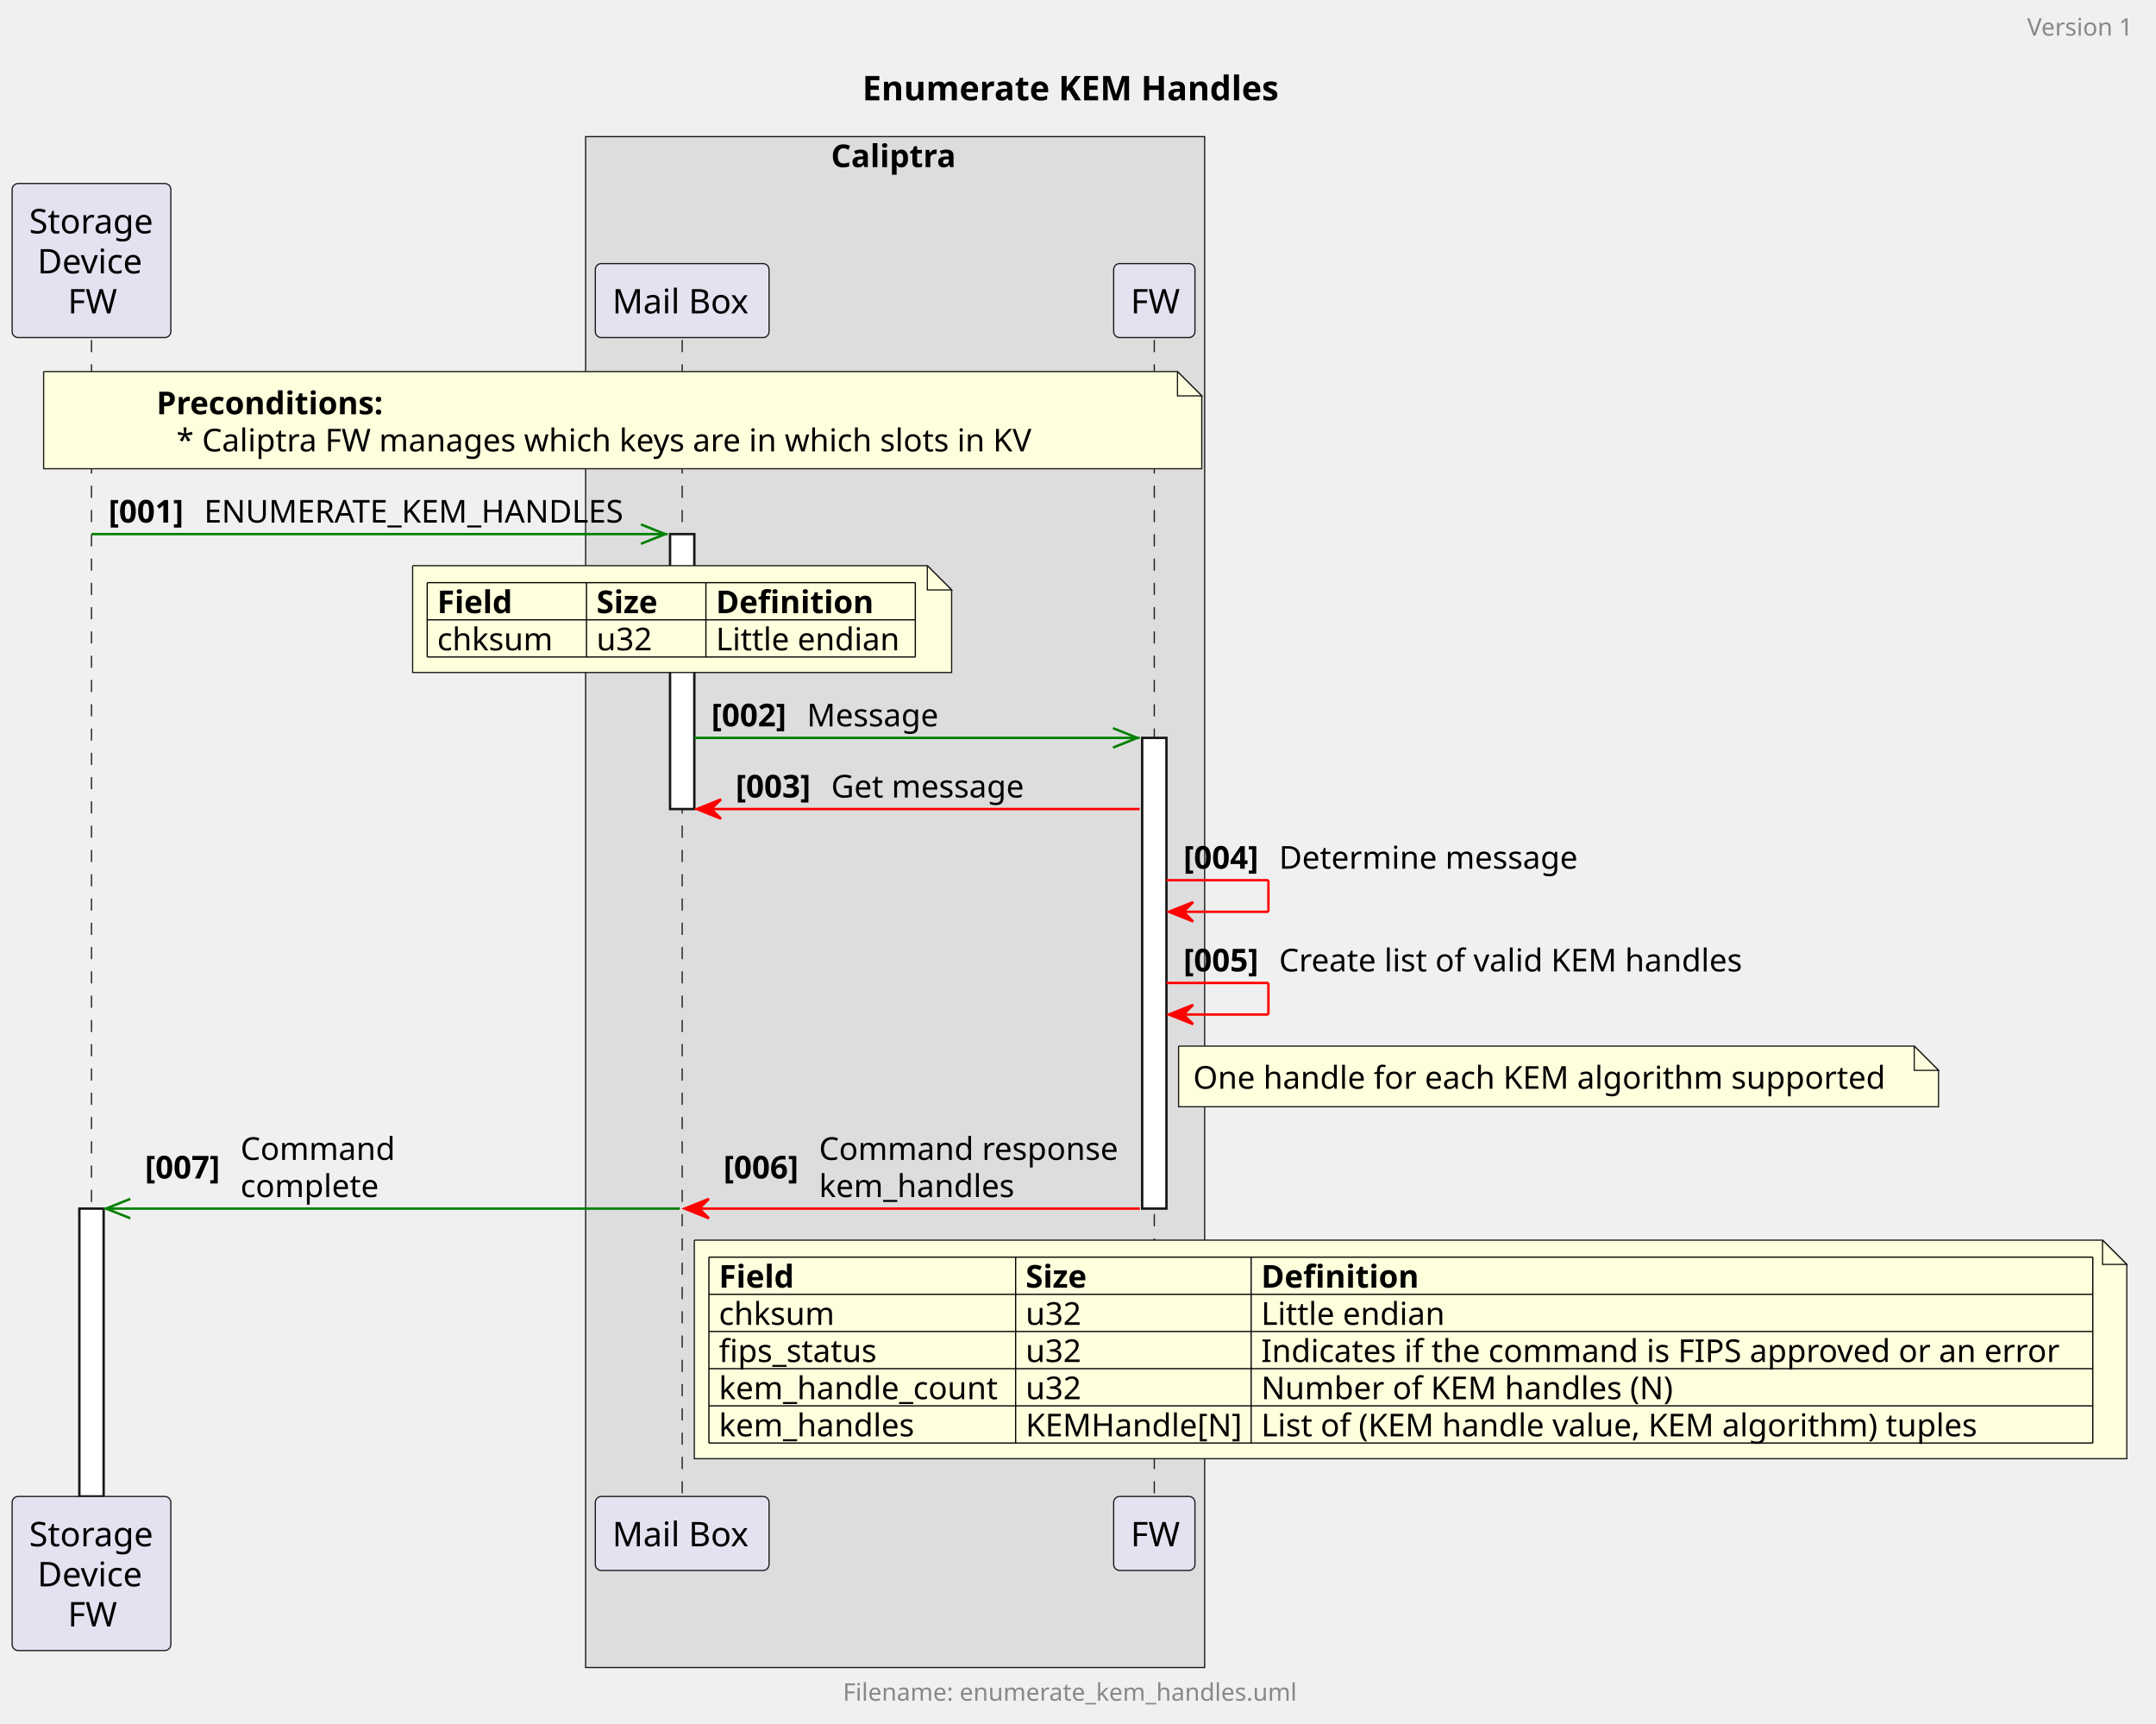
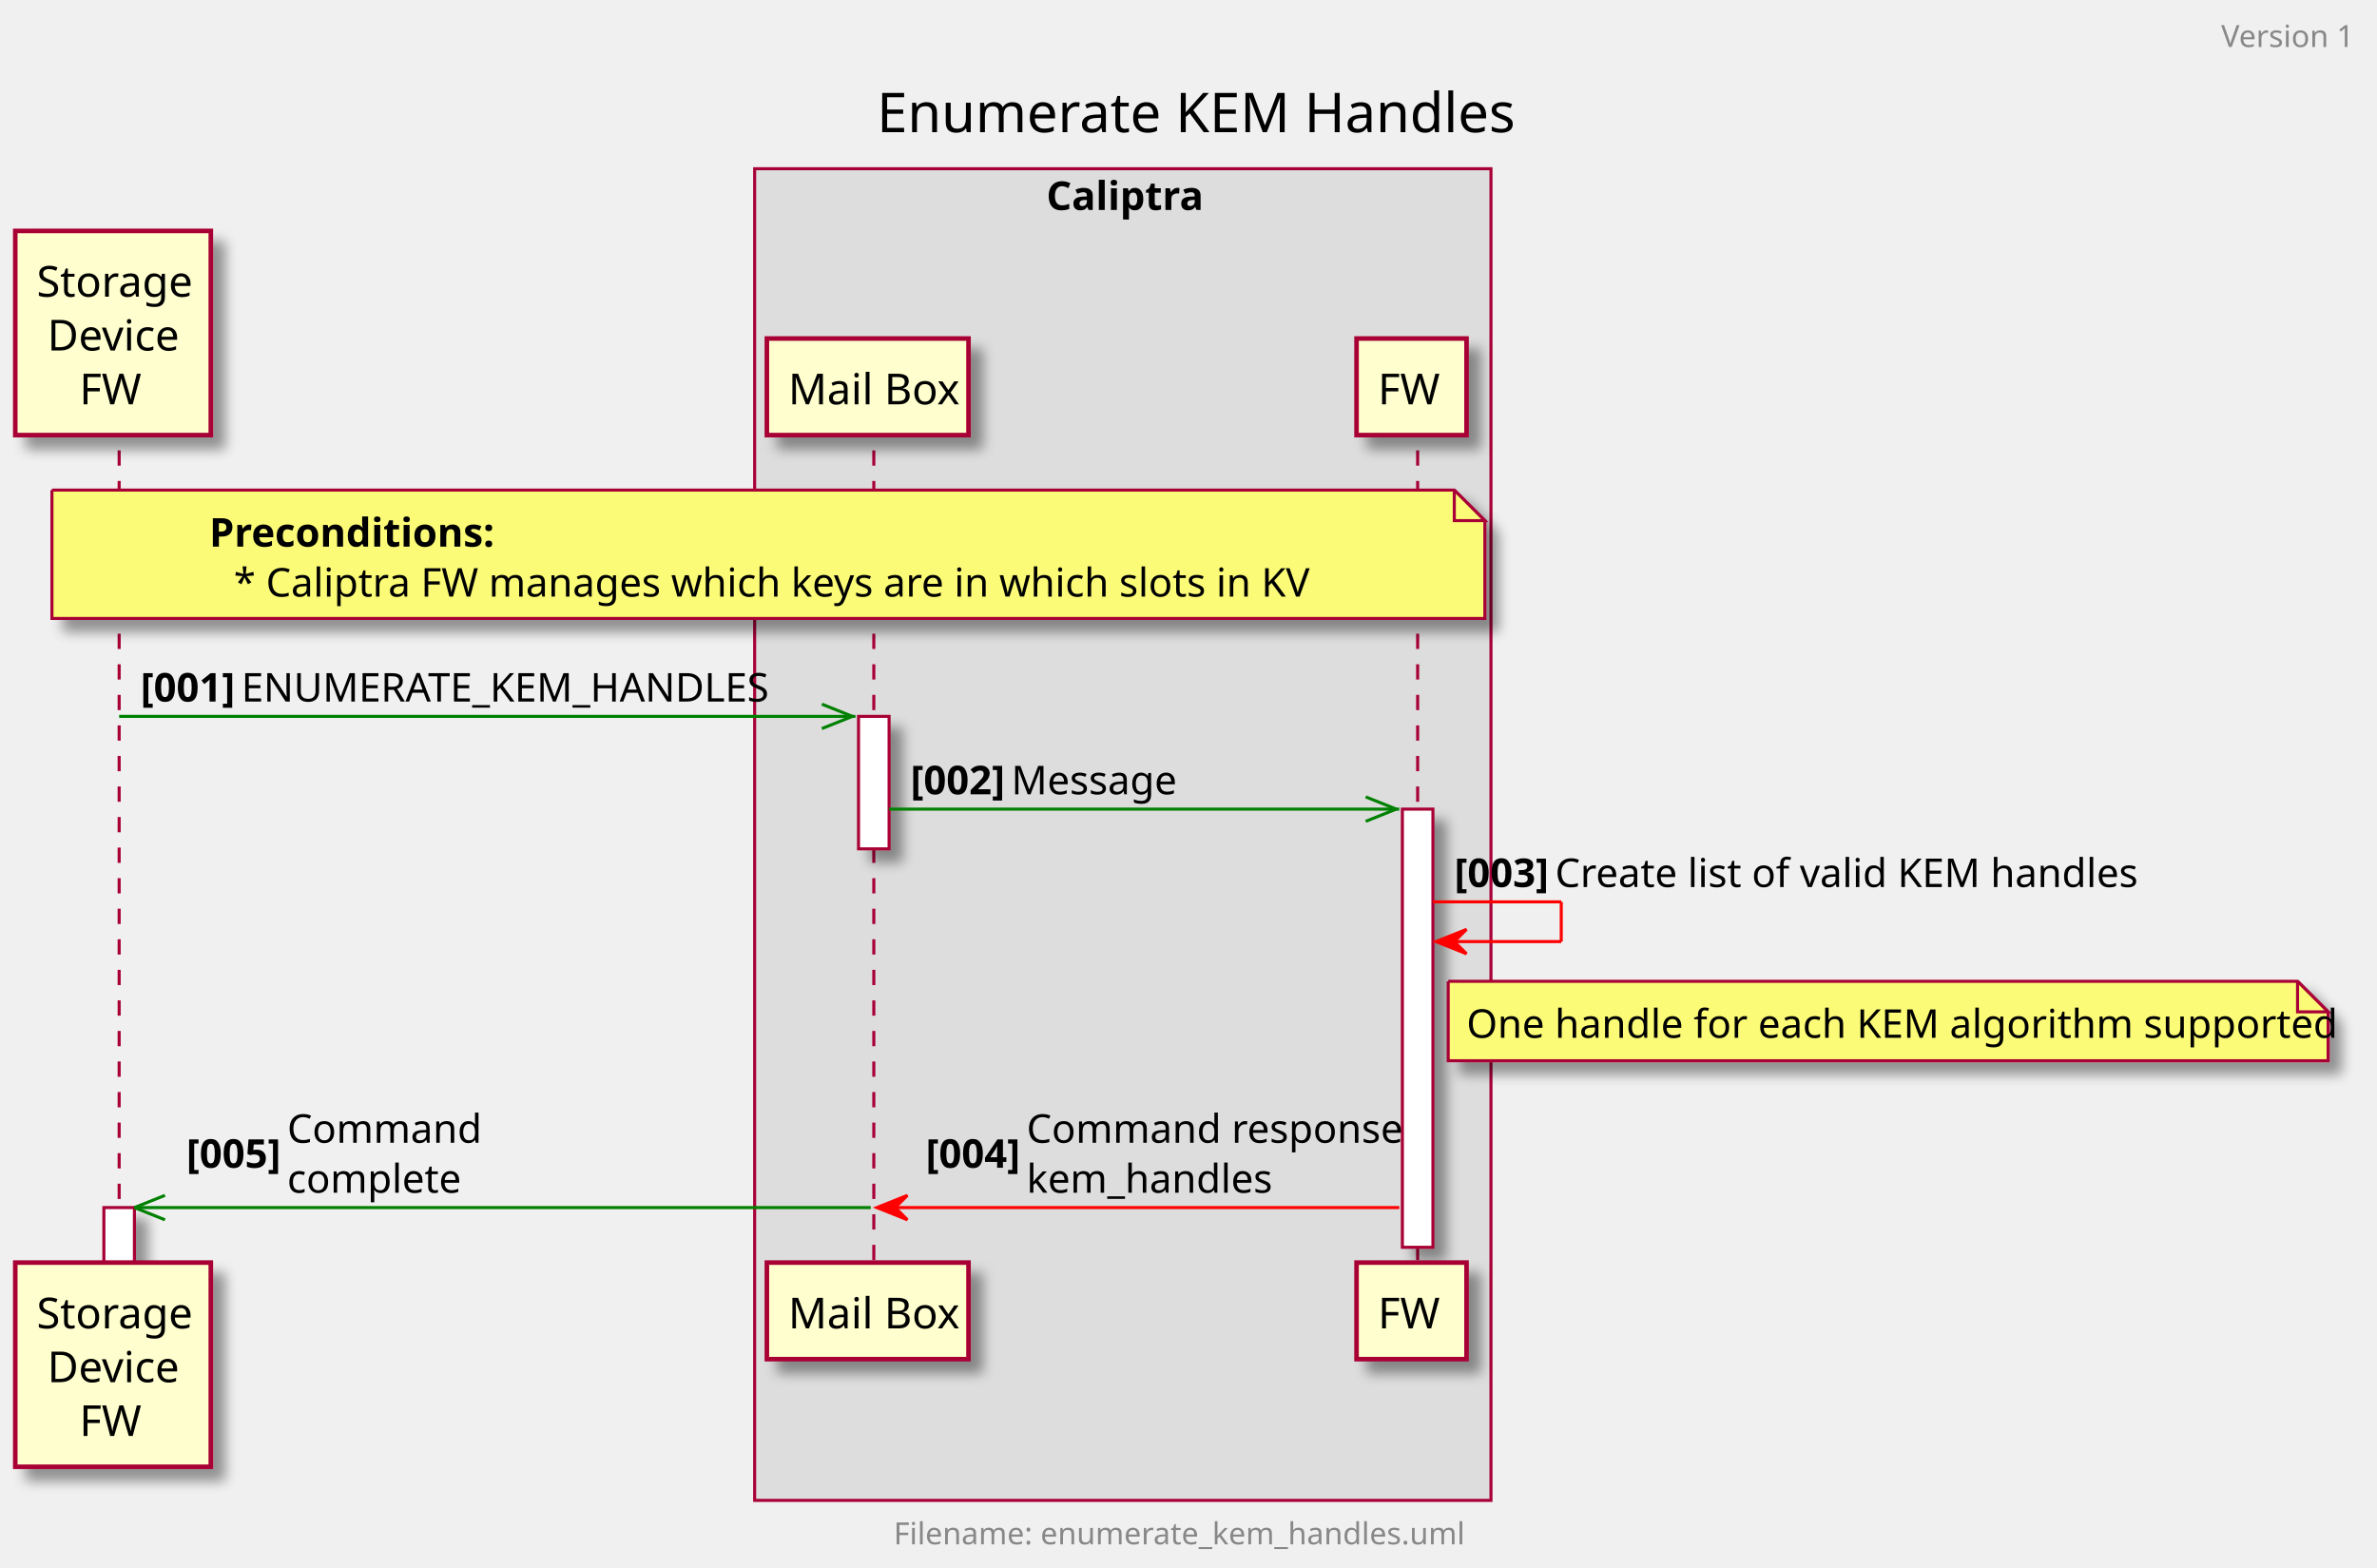
- <svg xmlns="http://www.w3.org/2000/svg" contentStyleType="text/css" data-diagram-type="SEQUENCE" height="710px" preserveAspectRatio="none" style="width:888px;height:710px;background:#FFFFFF;" version="1.1" viewBox="0 0 888 710" width="888px" zoomAndPan="magnify">
-   <defs />
+ <svg xmlns="http://www.w3.org/2000/svg" contentScriptType="application/ecmascript" contentStyleType="text/css" height="513px" preserveAspectRatio="none" style="width:778px;height:513px;background:#FFFFFF;" version="1.1" viewBox="0 0 778 513" width="778px" zoomAndPan="magnify">
+   <defs>
+     <filter height="300%" id="f5y0eflm87xlz" width="300%" x="-1" y="-1">
+       <feGaussianBlur result="blurOut" stdDeviation="2.0" />
+       <feColorMatrix in="blurOut" result="blurOut2" type="matrix" values="0 0 0 0 0 0 0 0 0 0 0 0 0 0 0 0 0 0 .4 0" />
+       <feOffset dx="4.0" dy="4.0" in="blurOut2" result="blurOut3" />
+       <feBlend in="SourceGraphic" in2="blurOut3" mode="normal" />
+     </filter>
+   </defs>
  <g>
-     <rect fill="#DDDDDD" height="630.519" style="stroke:#181818;stroke-width:0.5;" width="254.97" x="241.198" y="56.266" />
-     <text fill="#000000" font-family="sans-serif" font-size="13" font-weight="bold" lengthAdjust="spacing" textLength="52.794" x="342.286" y="68.834">Caliptra</text>
-     <text fill="#888888" font-family="sans-serif" font-size="10" lengthAdjust="spacing" textLength="46.025" x="834.943" y="14.668">Version 1</text>
-     <text fill="#000000" font-family="sans-serif" font-size="14" font-weight="bold" lengthAdjust="spacing" textLength="175.629" x="355.17" y="41.312">Enumerate KEM Handles</text>
-     <g>
-       <rect fill="transparent" height="476.279" width="8" x="34.183" y="140.041" />
-       <line style="stroke:#181818;stroke-width:0.5;stroke-dasharray:5.0,5.0;" x1="37.683" x2="37.683" y1="140.041" y2="616.32" />
-     </g>
-     <g>
-       <rect fill="#FFFFFF" height="118.553" style="stroke:#181818;stroke-width:1;" width="10" x="32.683" y="497.768" />
-     </g>
-     <g>
-       <rect fill="transparent" height="476.279" width="8" x="277.474" y="140.041" />
-       <line style="stroke:#181818;stroke-width:0.5;stroke-dasharray:5.0,5.0;" x1="280.974" x2="280.974" y1="140.041" y2="616.32" />
-     </g>
-     <g>
-       <rect fill="#FFFFFF" height="113.242" style="stroke:#181818;stroke-width:1;" width="10" x="275.974" y="219.973" />
-     </g>
-     <g>
-       <rect fill="transparent" height="476.279" width="8" x="471.927" y="140.041" />
-       <line style="stroke:#181818;stroke-width:0.5;stroke-dasharray:5.0,5.0;" x1="475.427" x2="475.427" y1="140.041" y2="616.32" />
-     </g>
-     <g>
-       <rect fill="#FFFFFF" height="193.863" style="stroke:#181818;stroke-width:1;" width="10" x="470.427" y="303.904" />
-     </g>
-     <rect fill="#E2E2F0" height="63.465" rx="2.5" ry="2.5" style="stroke:#181818;stroke-width:0.5;" width="65.365" x="5" y="75.576" />
-     <text fill="#000000" font-family="sans-serif" font-size="14" lengthAdjust="spacing" textLength="51.365" x="12" y="96.111">Storage</text>
-     <text fill="#000000" font-family="sans-serif" font-size="14" lengthAdjust="spacing" textLength="44.55" x="15.408" y="112.6">Device</text>
-     <text fill="#000000" font-family="sans-serif" font-size="14" lengthAdjust="spacing" textLength="19.482" x="27.941" y="129.088">FW</text>
-     <rect fill="#E2E2F0" height="30.488" rx="2.5" ry="2.5" style="stroke:#181818;stroke-width:0.5;" width="71.552" x="245.198" y="108.553" />
-     <text fill="#000000" font-family="sans-serif" font-size="14" lengthAdjust="spacing" textLength="57.552" x="252.198" y="129.088">Mail Box</text>
-     <rect fill="#E2E2F0" height="30.488" rx="2.5" ry="2.5" style="stroke:#181818;stroke-width:0.5;" width="33.482" x="458.685" y="108.553" />
-     <text fill="#000000" font-family="sans-serif" font-size="14" lengthAdjust="spacing" textLength="19.482" x="465.685" y="129.088">FW</text>
-     <rect fill="#E2E2F0" height="63.465" rx="2.5" ry="2.5" style="stroke:#181818;stroke-width:0.5;" width="65.365" x="5" y="616.32" />
-     <text fill="#000000" font-family="sans-serif" font-size="14" lengthAdjust="spacing" textLength="51.365" x="12" y="636.856">Storage</text>
-     <text fill="#000000" font-family="sans-serif" font-size="14" lengthAdjust="spacing" textLength="44.55" x="15.408" y="653.344">Device</text>
-     <text fill="#000000" font-family="sans-serif" font-size="14" lengthAdjust="spacing" textLength="19.482" x="27.941" y="669.832">FW</text>
-     <rect fill="#E2E2F0" height="30.488" rx="2.5" ry="2.5" style="stroke:#181818;stroke-width:0.5;" width="71.552" x="245.198" y="616.32" />
-     <text fill="#000000" font-family="sans-serif" font-size="14" lengthAdjust="spacing" textLength="57.552" x="252.198" y="636.856">Mail Box</text>
-     <rect fill="#E2E2F0" height="30.488" rx="2.5" ry="2.5" style="stroke:#181818;stroke-width:0.5;" width="33.482" x="458.685" y="616.32" />
-     <text fill="#000000" font-family="sans-serif" font-size="14" lengthAdjust="spacing" textLength="19.482" x="465.685" y="636.856">FW</text>
-     <path d="M17.971,153.041 L17.971,193.041 L494.971,193.041 L494.971,163.041 L484.971,153.041 L17.971,153.041 " fill="#FEFFDD" style="stroke:#181818;stroke-width:0.5;" />
-     <path d="M484.971,153.041 L484.971,163.041 L494.971,163.041 L484.971,153.041 " fill="#FEFFDD" style="stroke:#181818;stroke-width:0.5;" />
-     <text fill="#000000" font-family="sans-serif" font-size="13" font-weight="bold" lengthAdjust="spacing" textLength="94.999" x="64.437" y="170.609">Preconditions:</text>
-     <text fill="#000000" font-family="sans-serif" font-size="13" lengthAdjust="spacing" textLength="367.009" x="72.664" y="185.92">* Caliptra FW manages which keys are in which slots in KV</text>
-     <line style="stroke:#008000;stroke-width:1;" x1="273.974" x2="263.974" y1="219.973" y2="215.973" />
-     <line style="stroke:#008000;stroke-width:1;" x1="273.974" x2="263.974" y1="219.973" y2="223.973" />
-     <line style="stroke:#008000;stroke-width:1;" x1="37.683" x2="274.974" y1="219.973" y2="219.973" />
-     <text fill="#000000" font-family="sans-serif" font-size="13" font-weight="bold" lengthAdjust="spacing" textLength="35.363" x="44.683" y="215.231">[001]</text>
-     <text fill="#000000" font-family="sans-serif" font-size="13" lengthAdjust="spacing" textLength="174.929" x="84.045" y="215.231">ENUMERATE_KEM_HANDLES</text>
-     <path d="M169.95,232.973 L169.95,276.973 L391.95,276.973 L391.95,242.973 L381.95,232.973 L169.95,232.973 " fill="#FEFFDD" style="stroke:#181818;stroke-width:0.5;" />
-     <path d="M381.95,232.973 L381.95,242.973 L391.95,242.973 L381.95,232.973 " fill="#FEFFDD" style="stroke:#181818;stroke-width:0.5;" />
-     <text fill="#000000" font-family="sans-serif" font-size="13" lengthAdjust="spacing" textLength="4.113" x="175.95" y="252.541"> </text>
-     <text fill="#000000" font-family="sans-serif" font-size="13" font-weight="bold" lengthAdjust="spacing" textLength="32.151" x="180.063" y="252.541">Field</text>
-     <text fill="#000000" font-family="sans-serif" font-size="13" lengthAdjust="spacing" textLength="4.113" x="241.559" y="252.541"> </text>
-     <text fill="#000000" font-family="sans-serif" font-size="13" font-weight="bold" lengthAdjust="spacing" textLength="26.952" x="245.672" y="252.541">Size</text>
-     <text fill="#000000" font-family="sans-serif" font-size="13" lengthAdjust="spacing" textLength="4.113" x="290.747" y="252.541"> </text>
-     <text fill="#000000" font-family="sans-serif" font-size="13" font-weight="bold" lengthAdjust="spacing" textLength="66.644" x="294.86" y="252.541">Definition</text>
-     <text fill="#000000" font-family="sans-serif" font-size="13" lengthAdjust="spacing" textLength="49.156" x="180.063" y="267.852">chksum</text>
-     <text fill="#000000" font-family="sans-serif" font-size="13" lengthAdjust="spacing" textLength="24.508" x="245.672" y="267.852">u32</text>
-     <text fill="#000000" font-family="sans-serif" font-size="13" lengthAdjust="spacing" textLength="78.025" x="294.86" y="267.852">Little endian</text>
-     <line style="stroke:#000000;stroke-width:0.5;" x1="175.95" x2="376.999" y1="239.973" y2="239.973" />
-     <line style="stroke:#000000;stroke-width:0.5;" x1="175.95" x2="376.999" y1="255.283" y2="255.283" />
-     <line style="stroke:#000000;stroke-width:0.5;" x1="175.95" x2="376.999" y1="270.594" y2="270.594" />
-     <line style="stroke:#000000;stroke-width:0.5;" x1="175.95" x2="175.95" y1="239.973" y2="270.594" />
-     <line style="stroke:#000000;stroke-width:0.5;" x1="241.559" x2="241.559" y1="239.973" y2="270.594" />
-     <line style="stroke:#000000;stroke-width:0.5;" x1="290.747" x2="290.747" y1="239.973" y2="270.594" />
-     <line style="stroke:#000000;stroke-width:0.5;" x1="376.999" x2="376.999" y1="239.973" y2="270.594" />
-     <line style="stroke:#008000;stroke-width:1;" x1="468.427" x2="458.427" y1="303.904" y2="299.904" />
-     <line style="stroke:#008000;stroke-width:1;" x1="468.427" x2="458.427" y1="303.904" y2="307.904" />
-     <line style="stroke:#008000;stroke-width:1;" x1="285.974" x2="469.427" y1="303.904" y2="303.904" />
-     <text fill="#000000" font-family="sans-serif" font-size="13" font-weight="bold" lengthAdjust="spacing" textLength="35.363" x="292.974" y="299.162">[002]</text>
-     <text fill="#000000" font-family="sans-serif" font-size="13" lengthAdjust="spacing" textLength="54.222" x="332.337" y="299.162">Message</text>
-     <polygon fill="#FF0000" points="296.974,329.215,286.974,333.215,296.974,337.215,292.974,333.215" style="stroke:#FF0000;stroke-width:1;" />
-     <line style="stroke:#FF0000;stroke-width:1;" x1="290.974" x2="469.427" y1="333.215" y2="333.215" />
-     <text fill="#000000" font-family="sans-serif" font-size="13" font-weight="bold" lengthAdjust="spacing" textLength="35.363" x="302.974" y="328.473">[003]</text>
-     <text fill="#000000" font-family="sans-serif" font-size="13" lengthAdjust="spacing" textLength="80.774" x="342.337" y="328.473">Get message</text>
-     <line style="stroke:#FF0000;stroke-width:1;" x1="480.427" x2="522.427" y1="362.525" y2="362.525" />
-     <line style="stroke:#FF0000;stroke-width:1;" x1="522.427" x2="522.427" y1="362.525" y2="375.525" />
-     <line style="stroke:#FF0000;stroke-width:1;" x1="481.427" x2="522.427" y1="375.525" y2="375.525" />
-     <polygon fill="#FF0000" points="491.427,371.525,481.427,375.525,491.427,379.525,487.427,375.525" style="stroke:#FF0000;stroke-width:1;" />
-     <text fill="#000000" font-family="sans-serif" font-size="13" font-weight="bold" lengthAdjust="spacing" textLength="35.363" x="487.427" y="357.783">[004]</text>
-     <text fill="#000000" font-family="sans-serif" font-size="13" lengthAdjust="spacing" textLength="124.884" x="526.79" y="357.783">Determine message</text>
-     <line style="stroke:#FF0000;stroke-width:1;" x1="480.427" x2="522.427" y1="404.836" y2="404.836" />
-     <line style="stroke:#FF0000;stroke-width:1;" x1="522.427" x2="522.427" y1="404.836" y2="417.836" />
-     <line style="stroke:#FF0000;stroke-width:1;" x1="481.427" x2="522.427" y1="417.836" y2="417.836" />
-     <polygon fill="#FF0000" points="491.427,413.836,481.427,417.836,491.427,421.836,487.427,417.836" style="stroke:#FF0000;stroke-width:1;" />
-     <text fill="#000000" font-family="sans-serif" font-size="13" font-weight="bold" lengthAdjust="spacing" textLength="35.363" x="487.427" y="400.094">[005]</text>
-     <text fill="#000000" font-family="sans-serif" font-size="13" lengthAdjust="spacing" textLength="198.637" x="526.79" y="400.094">Create list of valid KEM handles</text>
-     <path d="M485.427,430.836 L485.427,455.836 L798.427,455.836 L798.427,440.836 L788.427,430.836 L485.427,430.836 " fill="#FEFFDD" style="stroke:#181818;stroke-width:0.5;" />
-     <path d="M788.427,430.836 L788.427,440.836 L798.427,440.836 L788.427,430.836 " fill="#FEFFDD" style="stroke:#181818;stroke-width:0.5;" />
-     <text fill="#000000" font-family="sans-serif" font-size="13" lengthAdjust="spacing" textLength="292.373" x="491.427" y="448.404">One handle for each KEM algorithm supported</text>
-     <polygon fill="#FF0000" points="291.974,493.768,281.974,497.768,291.974,501.768,287.974,497.768" style="stroke:#FF0000;stroke-width:1;" />
-     <line style="stroke:#FF0000;stroke-width:1;" x1="285.974" x2="469.427" y1="497.768" y2="497.768" />
-     <text fill="#000000" font-family="sans-serif" font-size="13" font-weight="bold" lengthAdjust="spacing" textLength="35.363" x="297.974" y="485.37">[006]</text>
-     <text fill="#000000" font-family="sans-serif" font-size="13" lengthAdjust="spacing" textLength="126.09" x="337.337" y="477.715">Command response</text>
-     <text fill="#000000" font-family="sans-serif" font-size="13" lengthAdjust="spacing" textLength="82.602" x="337.337" y="493.025">kem_handles</text>
-     <line style="stroke:#008000;stroke-width:1;" x1="43.683" x2="53.683" y1="497.768" y2="493.768" />
-     <line style="stroke:#008000;stroke-width:1;" x1="43.683" x2="53.683" y1="497.768" y2="501.768" />
-     <line style="stroke:#008000;stroke-width:1;" x1="42.683" x2="279.974" y1="497.768" y2="497.768" />
-     <text fill="#000000" font-family="sans-serif" font-size="13" font-weight="bold" lengthAdjust="spacing" textLength="35.363" x="59.683" y="485.37">[007]</text>
-     <text fill="#000000" font-family="sans-serif" font-size="13" lengthAdjust="spacing" textLength="64.683" x="99.045" y="477.715">Command</text>
-     <text fill="#000000" font-family="sans-serif" font-size="13" lengthAdjust="spacing" textLength="58.068" x="99.045" y="493.025">complete</text>
-     <path d="M285.974,510.768 L285.974,600.768 L875.974,600.768 L875.974,520.768 L865.974,510.768 L285.974,510.768 " fill="#FEFFDD" style="stroke:#181818;stroke-width:0.5;" />
-     <path d="M865.974,510.768 L865.974,520.768 L875.974,520.768 L865.974,510.768 " fill="#FEFFDD" style="stroke:#181818;stroke-width:0.5;" />
-     <text fill="#000000" font-family="sans-serif" font-size="13" lengthAdjust="spacing" textLength="4.113" x="291.974" y="530.336"> </text>
-     <text fill="#000000" font-family="sans-serif" font-size="13" font-weight="bold" lengthAdjust="spacing" textLength="32.151" x="296.087" y="530.336">Field</text>
-     <text fill="#000000" font-family="sans-serif" font-size="13" lengthAdjust="spacing" textLength="4.113" x="418.318" y="530.336"> </text>
-     <text fill="#000000" font-family="sans-serif" font-size="13" font-weight="bold" lengthAdjust="spacing" textLength="26.952" x="422.431" y="530.336">Size</text>
-     <text fill="#000000" font-family="sans-serif" font-size="13" lengthAdjust="spacing" textLength="4.113" x="515.316" y="530.336"> </text>
-     <text fill="#000000" font-family="sans-serif" font-size="13" font-weight="bold" lengthAdjust="spacing" textLength="66.644" x="519.43" y="530.336">Definition</text>
-     <text fill="#000000" font-family="sans-serif" font-size="13" lengthAdjust="spacing" textLength="49.156" x="296.087" y="545.646">chksum</text>
-     <text fill="#000000" font-family="sans-serif" font-size="13" lengthAdjust="spacing" textLength="24.508" x="422.431" y="545.646">u32</text>
-     <text fill="#000000" font-family="sans-serif" font-size="13" lengthAdjust="spacing" textLength="78.025" x="519.43" y="545.646">Little endian</text>
-     <text fill="#000000" font-family="sans-serif" font-size="13" lengthAdjust="spacing" textLength="68.072" x="296.087" y="560.957">fips_status</text>
-     <text fill="#000000" font-family="sans-serif" font-size="13" lengthAdjust="spacing" textLength="24.508" x="422.431" y="560.957">u32</text>
-     <text fill="#000000" font-family="sans-serif" font-size="13" lengthAdjust="spacing" textLength="338.425" x="519.43" y="560.957">Indicates if the command is FIPS approved or an error</text>
-     <text fill="#000000" font-family="sans-serif" font-size="13" lengthAdjust="spacing" textLength="118.117" x="296.087" y="576.268">kem_handle_count</text>
-     <text fill="#000000" font-family="sans-serif" font-size="13" lengthAdjust="spacing" textLength="24.508" x="422.431" y="576.268">u32</text>
-     <text fill="#000000" font-family="sans-serif" font-size="13" lengthAdjust="spacing" textLength="173.685" x="519.43" y="576.268">Number of KEM handles (N)</text>
-     <text fill="#000000" font-family="sans-serif" font-size="13" lengthAdjust="spacing" textLength="82.602" x="296.087" y="591.578">kem_handles</text>
-     <text fill="#000000" font-family="sans-serif" font-size="13" lengthAdjust="spacing" textLength="88.772" x="422.431" y="591.578">KEMHandle[N]</text>
-     <text fill="#000000" font-family="sans-serif" font-size="13" lengthAdjust="spacing" textLength="305.151" x="519.43" y="591.578">List of (KEM handle value, KEM algorithm) tuples</text>
-     <line style="stroke:#000000;stroke-width:0.5;" x1="291.974" x2="861.968" y1="517.768" y2="517.768" />
-     <line style="stroke:#000000;stroke-width:0.5;" x1="291.974" x2="861.968" y1="533.078" y2="533.078" />
-     <line style="stroke:#000000;stroke-width:0.5;" x1="291.974" x2="861.968" y1="548.389" y2="548.389" />
-     <line style="stroke:#000000;stroke-width:0.5;" x1="291.974" x2="861.968" y1="563.699" y2="563.699" />
-     <line style="stroke:#000000;stroke-width:0.5;" x1="291.974" x2="861.968" y1="579.01" y2="579.01" />
-     <line style="stroke:#000000;stroke-width:0.5;" x1="291.974" x2="861.968" y1="594.32" y2="594.32" />
-     <line style="stroke:#000000;stroke-width:0.5;" x1="291.974" x2="291.974" y1="517.768" y2="594.32" />
-     <line style="stroke:#000000;stroke-width:0.5;" x1="418.318" x2="418.318" y1="517.768" y2="594.32" />
-     <line style="stroke:#000000;stroke-width:0.5;" x1="515.316" x2="515.316" y1="517.768" y2="594.32" />
-     <line style="stroke:#000000;stroke-width:0.5;" x1="861.968" x2="861.968" y1="517.768" y2="594.32" />
-     <text fill="#888888" font-family="sans-serif" font-size="10" lengthAdjust="spacing" textLength="191.631" x="347.169" y="700.453">Filename: enumerate_kem_handles.uml</text>
+     <rect fill="#DDDDDD" height="435.82" style="stroke:#A80036;stroke-width:1.0;" width="241" x="247" y="55.219" />
+     <text fill="#000000" font-family="sans-serif" font-size="13" font-weight="bold" lengthAdjust="spacing" textLength="50" x="342.5" y="68.714">Caliptra</text>
+     <text fill="#888888" font-family="sans-serif" font-size="10" lengthAdjust="spacing" textLength="44" x="727" y="15.381">Version 1</text>
+     <text fill="#000000" font-family="sans-serif" font-size="18" lengthAdjust="spacing" textLength="202" x="287" y="43.264">Enumerate KEM Handles</text>
+     <line style="stroke:#A80036;stroke-width:1.0;stroke-dasharray:5.0,5.0;" x1="39" x2="39" y1="147.398" y2="413.211" />
+     <rect fill="#FFFFFF" filter="url(#f5y0eflm87xlz)" height="18" style="stroke:#A80036;stroke-width:1.0;" width="10" x="34" y="395.211" />
+     <line style="stroke:#A80036;stroke-width:1.0;stroke-dasharray:5.0,5.0;" x1="286" x2="286" y1="147.398" y2="413.211" />
+     <rect fill="#FFFFFF" filter="url(#f5y0eflm87xlz)" height="43.352" style="stroke:#A80036;stroke-width:1.0;" width="10" x="281" y="234.453" />
+     <line style="stroke:#A80036;stroke-width:1.0;stroke-dasharray:5.0,5.0;" x1="464" x2="464" y1="147.398" y2="413.211" />
+     <rect fill="#FFFFFF" filter="url(#f5y0eflm87xlz)" height="143.406" style="stroke:#A80036;stroke-width:1.0;" width="10" x="459" y="264.805" />
+     <rect fill="#FEFECE" filter="url(#f5y0eflm87xlz)" height="66.828" style="stroke:#A80036;stroke-width:1.5;" width="64" x="5" y="75.57" />
+     <text fill="#000000" font-family="sans-serif" font-size="14" lengthAdjust="spacing" textLength="50" x="12" y="97.103">Storage</text>
+     <text fill="#000000" font-family="sans-serif" font-size="14" lengthAdjust="spacing" textLength="43" x="15.5" y="114.713">Device</text>
+     <text fill="#000000" font-family="sans-serif" font-size="14" lengthAdjust="spacing" textLength="22" x="26" y="132.322">FW</text>
+     <rect fill="#FEFECE" filter="url(#f5y0eflm87xlz)" height="31.609" style="stroke:#A80036;stroke-width:1.5;" width="66" x="251" y="110.789" />
+     <text fill="#000000" font-family="sans-serif" font-size="14" lengthAdjust="spacing" textLength="52" x="258" y="132.322">Mail Box</text>
+     <rect fill="#FEFECE" filter="url(#f5y0eflm87xlz)" height="31.609" style="stroke:#A80036;stroke-width:1.5;" width="36" x="444" y="110.789" />
+     <text fill="#000000" font-family="sans-serif" font-size="14" lengthAdjust="spacing" textLength="22" x="451" y="132.322">FW</text>
+     <rect fill="#FEFECE" filter="url(#f5y0eflm87xlz)" height="66.828" style="stroke:#A80036;stroke-width:1.5;" width="64" x="5" y="413.211" />
+     <text fill="#000000" font-family="sans-serif" font-size="14" lengthAdjust="spacing" textLength="50" x="12" y="434.744">Storage</text>
+     <text fill="#000000" font-family="sans-serif" font-size="14" lengthAdjust="spacing" textLength="43" x="15.5" y="452.353">Device</text>
+     <text fill="#000000" font-family="sans-serif" font-size="14" lengthAdjust="spacing" textLength="22" x="26" y="469.963">FW</text>
+     <rect fill="#FEFECE" filter="url(#f5y0eflm87xlz)" height="31.609" style="stroke:#A80036;stroke-width:1.5;" width="66" x="251" y="413.211" />
+     <text fill="#000000" font-family="sans-serif" font-size="14" lengthAdjust="spacing" textLength="52" x="258" y="434.744">Mail Box</text>
+     <rect fill="#FEFECE" filter="url(#f5y0eflm87xlz)" height="31.609" style="stroke:#A80036;stroke-width:1.5;" width="36" x="444" y="413.211" />
+     <text fill="#000000" font-family="sans-serif" font-size="14" lengthAdjust="spacing" textLength="22" x="451" y="434.744">FW</text>
+     <path d="M17,160.398 L17,202.398 L486,202.398 L486,170.398 L476,160.398 L17,160.398 " fill="#FBFB77" filter="url(#f5y0eflm87xlz)" style="stroke:#A80036;stroke-width:1.0;" />
+     <path d="M476,160.398 L476,170.398 L486,170.398 L476,160.398 " fill="#FBFB77" style="stroke:#A80036;stroke-width:1.0;" />
+     <text fill="#000000" font-family="sans-serif" font-size="13" font-weight="bold" lengthAdjust="spacing" textLength="91" x="68.5" y="178.894">Preconditions:</text>
+     <text fill="#000000" font-family="sans-serif" font-size="13" lengthAdjust="spacing" textLength="345" x="76.5" y="195.245">* Caliptra FW manages which keys are in which slots in KV</text>
+     <line style="stroke:#008000;stroke-width:1.0;" x1="279" x2="269" y1="234.453" y2="230.453" />
+     <line style="stroke:#008000;stroke-width:1.0;" x1="279" x2="269" y1="234.453" y2="238.453" />
+     <line style="stroke:#008000;stroke-width:1.0;" x1="39" x2="280" y1="234.453" y2="234.453" />
+     <text fill="#000000" font-family="sans-serif" font-size="13" font-weight="bold" lengthAdjust="spacing" textLength="29" x="46" y="229.597">[001]</text>
+     <text fill="#000000" font-family="sans-serif" font-size="13" lengthAdjust="spacing" textLength="185" x="79" y="229.597">ENUMERATE_KEM_HANDLES</text>
+     <line style="stroke:#008000;stroke-width:1.0;" x1="457" x2="447" y1="264.805" y2="260.805" />
+     <line style="stroke:#008000;stroke-width:1.0;" x1="457" x2="447" y1="264.805" y2="268.805" />
+     <line style="stroke:#008000;stroke-width:1.0;" x1="291" x2="458" y1="264.805" y2="264.805" />
+     <text fill="#000000" font-family="sans-serif" font-size="13" font-weight="bold" lengthAdjust="spacing" textLength="29" x="298" y="259.948">[002]</text>
+     <text fill="#000000" font-family="sans-serif" font-size="13" lengthAdjust="spacing" textLength="53" x="331" y="259.948">Message</text>
+     <line style="stroke:#FF0000;stroke-width:1.0;" x1="469" x2="511" y1="295.156" y2="295.156" />
+     <line style="stroke:#FF0000;stroke-width:1.0;" x1="511" x2="511" y1="295.156" y2="308.156" />
+     <line style="stroke:#FF0000;stroke-width:1.0;" x1="470" x2="511" y1="308.156" y2="308.156" />
+     <polygon fill="#FF0000" points="480,304.156,470,308.156,480,312.156,476,308.156" style="stroke:#FF0000;stroke-width:1.0;" />
+     <text fill="#000000" font-family="sans-serif" font-size="13" font-weight="bold" lengthAdjust="spacing" textLength="29" x="476" y="290.3">[003]</text>
+     <text fill="#000000" font-family="sans-serif" font-size="13" lengthAdjust="spacing" textLength="184" x="509" y="290.3">Create list of valid KEM handles</text>
+     <path d="M474,321.156 L474,347.156 L762,347.156 L762,331.156 L752,321.156 L474,321.156 " fill="#FBFB77" filter="url(#f5y0eflm87xlz)" style="stroke:#A80036;stroke-width:1.0;" />
+     <path d="M752,321.156 L752,331.156 L762,331.156 L752,321.156 " fill="#FBFB77" style="stroke:#A80036;stroke-width:1.0;" />
+     <text fill="#000000" font-family="sans-serif" font-size="13" lengthAdjust="spacing" textLength="267" x="480" y="339.651">One handle for each KEM algorithm supported</text>
+     <polygon fill="#FF0000" points="297,391.211,287,395.211,297,399.211,293,395.211" style="stroke:#FF0000;stroke-width:1.0;" />
+     <line style="stroke:#FF0000;stroke-width:1.0;" x1="291" x2="458" y1="395.211" y2="395.211" />
+     <text fill="#000000" font-family="sans-serif" font-size="13" font-weight="bold" lengthAdjust="spacing" textLength="29" x="303" y="382.179">[004]</text>
+     <text fill="#000000" font-family="sans-serif" font-size="13" lengthAdjust="spacing" textLength="116" x="336" y="374.003">Command response</text>
+     <text fill="#000000" font-family="sans-serif" font-size="13" lengthAdjust="spacing" textLength="77" x="336" y="390.354">kem_handles</text>
+     <line style="stroke:#008000;stroke-width:1.0;" x1="44" x2="54" y1="395.211" y2="391.211" />
+     <line style="stroke:#008000;stroke-width:1.0;" x1="44" x2="54" y1="395.211" y2="399.211" />
+     <line style="stroke:#008000;stroke-width:1.0;" x1="44" x2="285" y1="395.211" y2="395.211" />
+     <text fill="#000000" font-family="sans-serif" font-size="13" font-weight="bold" lengthAdjust="spacing" textLength="29" x="61" y="382.179">[005]</text>
+     <text fill="#000000" font-family="sans-serif" font-size="13" lengthAdjust="spacing" textLength="59" x="94" y="374.003">Command</text>
+     <text fill="#000000" font-family="sans-serif" font-size="13" lengthAdjust="spacing" textLength="53" x="94" y="390.354">complete</text>
+     <text fill="#888888" font-family="sans-serif" font-size="10" lengthAdjust="spacing" textLength="191" x="292.5" y="505.42">Filename: enumerate_kem_handles.uml</text>
  </g>
</svg>
